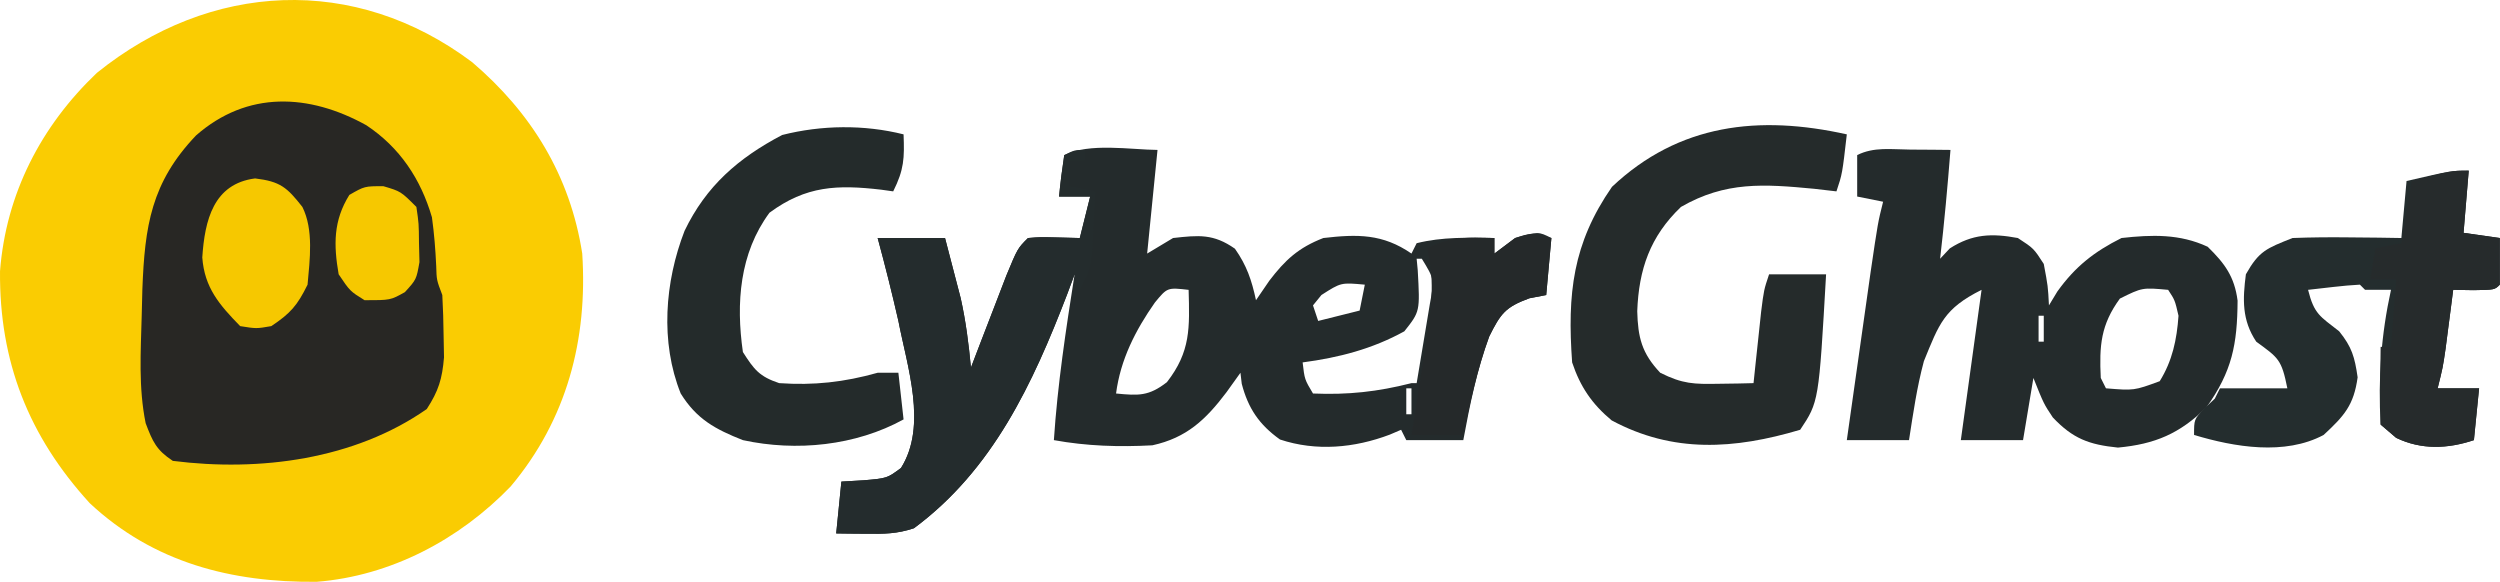
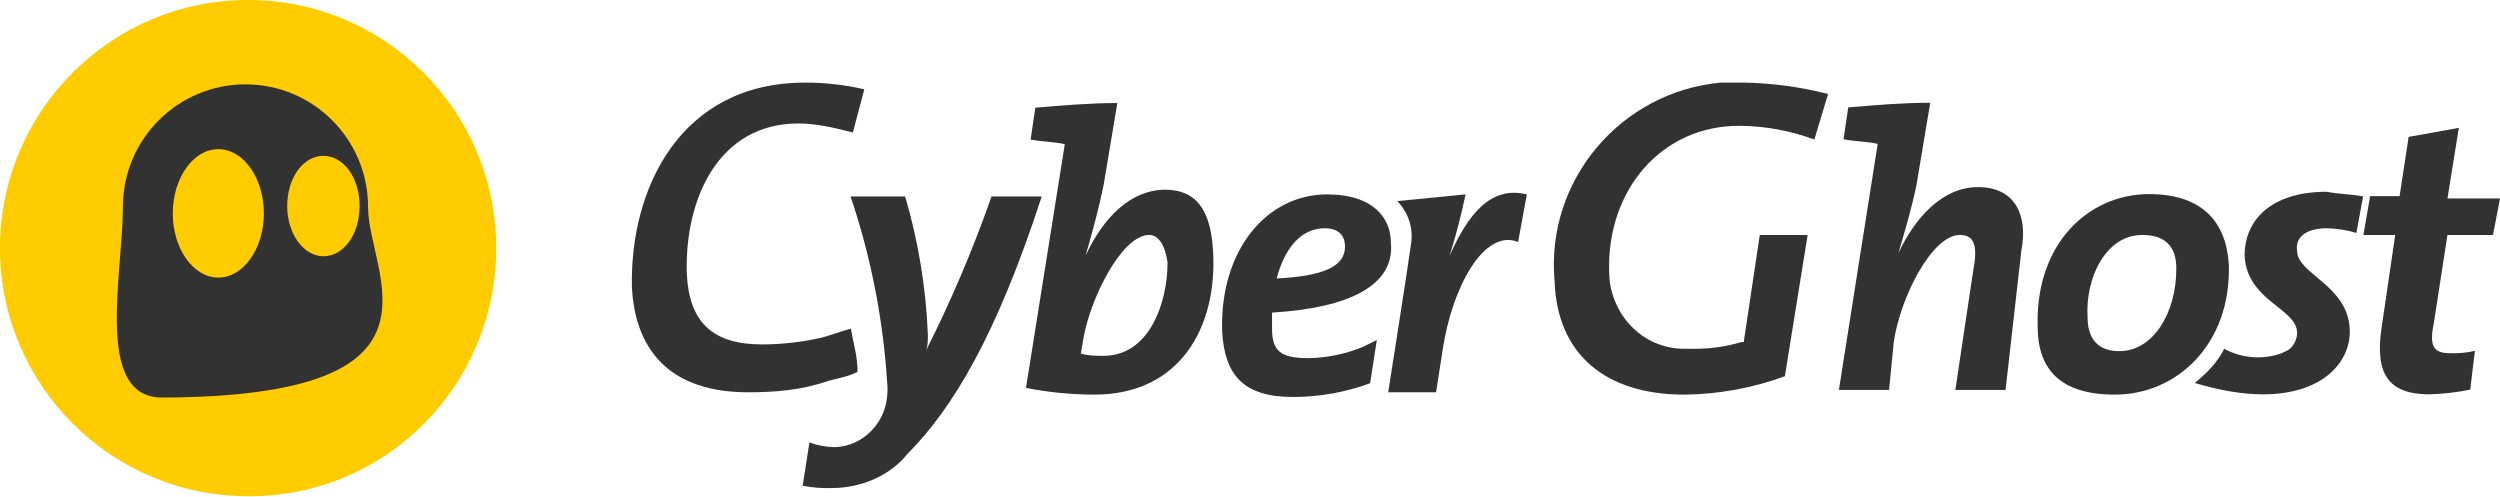
- <svg xmlns="http://www.w3.org/2000/svg" width="300" height="69.821">
-   <path d="M56.658 7.461c7.122 6.077 11.764 13.625 13.211 22.967.669 10.301-1.84 19.913-8.59 27.948C55.12 64.76 46.88 69.117 37.988 69.818c-10.212.09-19.574-2.296-27.219-9.438C3.407 52.319-.087 43.362.002 32.547.719 23.252 4.924 15.125 11.624 8.746 25.241-2.224 42.559-3.123 56.658 7.461z" fill="#facc02" />
-   <path d="M138.902 17.99l-1.244 12.438 3.11-1.866c3.085-.343 4.845-.528 7.424 1.283 1.424 2.028 2.007 3.77 2.527 6.18l1.594-2.332c1.913-2.503 3.491-3.969 6.491-5.131 4.081-.472 7.117-.52 10.573 1.866l.622-1.244c3.09-.772 6.161-.67 9.329-.622v1.866l2.488-1.866c2.77-.792 2.77-.792 4.353 0l-.622 6.841-2.021.389c-2.899 1.063-3.451 1.849-4.82 4.587-1.491 4.042-2.325 8.212-3.11 12.438h-6.841l-.622-1.244-1.36.583c-4.251 1.606-8.835 2.03-13.177.583-2.489-1.778-3.815-3.727-4.587-6.686l-.155-1.322-1.671 2.332c-2.482 3.29-4.784 5.476-8.901 6.375-3.989.217-7.879.094-11.817-.622.441-6.696 1.447-13.275 2.488-19.902l-.892 2.393c-4.123 10.728-8.92 21.072-18.388 28.081-2.043.681-3.568.684-5.714.661l-2.048-.017-1.567-.022.622-6.219 2.643-.155c2.841-.243 2.841-.243 4.509-1.477 3.202-5.07.733-12.208-.311-17.647a249.14 249.14 0 0 0-2.488-9.951h8.085l1.205 4.626.678 2.602c.616 2.773.962 5.494 1.227 8.321l1.181-3.085 1.54-3.989 1.531-3.979c1.346-3.251 1.346-3.251 2.59-4.494 1.482-.121 1.482-.121 3.187-.078l3.032.078 1.244-4.975h-3.732c.158-1.664.368-3.323.622-4.975 3.019-1.509 7.995-.647 11.195-.622zm31.096 13.06l.131 1.387c.274 4.942.274 4.942-1.608 7.32-3.84 2.119-7.864 3.16-12.205 3.732.236 2.047.236 2.047 1.244 3.732 4.215.176 7.737-.208 11.817-1.244h.622l1.011-6.064.568-3.411c.553-2.981.553-2.981-.957-5.452h-.622zm-11.428 4.353l-1.011 1.244.622 1.866 4.975-1.244.622-3.11c-2.856-.265-2.856-.265-5.209 1.244zm-19.979.894c-2.324 3.312-4.139 6.851-4.664 10.923 2.693.264 3.925.334 6.103-1.36 2.864-3.682 2.726-6.526 2.604-11.078-2.553-.289-2.553-.289-4.043 1.516zm30.163 10.301v3.11h.622v-3.11h-.622z" fill="#242b2c" />
-   <path d="M43.954 15.026c4.016 2.658 6.537 6.452 7.879 11.049.268 1.954.424 3.876.513 5.845.046 1.689.046 1.689.731 3.484.092 1.618.138 3.238.155 4.859l.049 2.616c-.214 2.59-.661 4.041-2.07 6.207-8.677 6.06-20.043 7.541-30.474 6.219-1.975-1.3-2.419-2.308-3.258-4.519-.871-4.272-.587-8.555-.474-12.895l.078-3.141c.286-7.634 1.06-12.845 6.44-18.495 6.156-5.402 13.569-5.029 20.431-1.229z" fill="#282724" />
-   <path d="M229.159 17.951l2.765.017 2.133.022c-.347 4.363-.737 8.713-1.244 13.06l1.166-1.244c2.716-1.738 5.018-1.827 8.163-1.244 1.905 1.244 1.905 1.244 3.11 3.11.505 2.682.505 2.682.622 4.975l1.011-1.671c2.143-2.989 4.418-4.774 7.696-6.414 3.651-.406 6.981-.514 10.339 1.049 2.049 1.995 3.219 3.588 3.591 6.467-.037 5.252-.65 8.464-3.746 12.813-3.206 3.146-6.151 4.404-10.612 4.82-3.474-.352-5.409-1.077-7.813-3.615-1.088-1.633-1.088-1.633-2.332-4.742l-1.244 7.463H235.3l2.488-18.036c-4.523 2.262-5.088 4.076-6.919 8.551-.841 3.124-1.291 6.288-1.788 9.484h-7.463l1.827-12.905 1.028-7.259c.877-5.957.877-5.957 1.499-8.445l-3.11-.622v-4.975c2.014-1.007 4.07-.678 6.297-.661zm25.227 17.88c-2.293 3.142-2.484 5.645-2.293 9.523l.622 1.244c3.367.278 3.367.278 6.452-.855 1.523-2.46 2.05-4.978 2.254-7.852-.432-1.873-.432-1.873-1.244-3.11-3.099-.284-3.099-.284-5.792 1.05zm-9.756 2.06v3.11h.622v-3.11h-.622z" fill="#242b2c" />
-   <path d="M221.618 16.124c-.544 4.742-.544 4.742-1.244 6.841l-2.682-.311c-6.008-.569-10.606-.915-15.976 2.177-3.699 3.538-5.06 7.473-5.247 12.516.083 3.137.536 5.038 2.76 7.385 2.699 1.349 4.032 1.376 6.997 1.322l2.381-.034 1.817-.044.25-2.383.333-3.097.328-3.083c.333-2.631.333-2.631.955-4.497h6.841c-.872 15.301-.872 15.301-3.11 18.658-7.909 2.35-15.247 2.834-22.623-1.127-2.364-1.97-3.771-4.045-4.742-6.958-.591-8.227.06-14.261 4.781-21.068 8.038-7.583 17.654-8.641 28.181-6.297z" fill="#252b2b" />
-   <path d="M296.249 20.477l-.622 7.463 4.353.622v5.597c-.622.622-.622.622-3.148.661l-2.449-.039-.25 1.953-.333 2.556-.328 2.536c-.333 2.284-.333 2.284-.955 4.771h4.975l-.622 6.219c-3.163 1.054-6.297 1.181-9.329-.272l-1.866-1.594c-.311-5.548.056-10.751 1.244-16.17h-3.11l-.622-.622c-1.052.056-2.102.153-3.148.272l-3.071.35c.734 2.937 1.441 3.176 3.732 4.975 1.529 1.899 1.862 3.081 2.216 5.52-.458 3.357-1.62 4.639-4.081 6.919-4.654 2.49-10.719 1.458-15.548 0 0-1.866 0-1.866 1.205-3.148l1.283-1.205.622-1.244h8.085c-.695-3.476-1.059-3.642-3.732-5.597-1.731-2.596-1.633-5.079-1.244-8.085 1.583-2.814 2.483-3.108 5.597-4.353 2.24-.086 4.483-.105 6.725-.078l3.588.034 2.748.044.622-6.841c5.364-1.244 5.364-1.244 7.463-1.244zm-12.438 9.329l.622 1.866z" fill="#242d2e" />
-   <path d="M108.428 16.124c.11 2.862.067 4.219-1.244 6.841l-1.436-.202c-5.252-.61-9.009-.488-13.413 2.767-3.587 4.853-4.03 10.851-3.187 16.714 1.34 2.106 1.973 2.938 4.353 3.732 4.165.289 7.785-.112 11.817-1.244h2.488l.622 5.597c-5.744 3.163-12.873 3.884-19.28 2.488-3.327-1.312-5.565-2.53-7.463-5.597-2.477-6.174-1.912-13.392.462-19.518 2.593-5.395 6.45-8.735 11.705-11.501 4.736-1.201 9.828-1.265 14.576-.078z" fill="#242b2b" />
-   <path d="M130.195 17.99v1.244h-1.866v3.11l3.11.622-.233 4.509-.131 2.536c-.258 2.284-.258 2.284-1.501 4.771l-.622-1.866-.892 2.393c-4.123 10.728-8.92 21.072-18.388 28.081-2.043.681-3.568.684-5.714.661l-2.048-.017-1.567-.022.622-6.219 2.643-.155c2.841-.243 2.841-.243 4.509-1.477 3.202-5.07.733-12.208-.311-17.647a249.14 249.14 0 0 0-2.488-9.951h8.085l1.205 4.626.678 2.602c.616 2.773.962 5.494 1.227 8.321l1.181-3.085 1.54-3.989 1.531-3.979c1.346-3.251 1.346-3.251 2.59-4.494 1.482-.121 1.482-.121 3.187-.078l3.032.078 1.244-4.975h-3.732c.158-1.664.368-3.323.622-4.975 1.244-.622 1.244-.622 2.488-.622z" fill="#242c2d" />
-   <path d="M296.249 20.477l-.622 7.463 4.353.622v5.597c-.622.622-.622.622-3.148.661l-2.449-.039-.25 1.953-.333 2.556-.328 2.536c-.333 2.284-.333 2.284-.955 4.771h4.975l-.622 6.219c-3.163 1.054-6.297 1.181-9.329-.272l-1.866-1.594-.039-4.703.017-2.607.022-2.019h1.244l.622-8.085h-3.11l.622-3.732 3.11-.622 1.244-7.463c4.742-1.244 4.742-1.244 6.841-1.244z" fill="#262b2c" />
-   <path d="M186.168 28.563l-.622 6.841-2.021.389c-2.899 1.063-3.451 1.849-4.82 4.587-1.397 3.845-2.272 7.819-3.11 11.817h-6.219l.544-3.406.7-4.446.7-4.417c.505-3.622.812-6.562-.078-10.121 2.913-1.457 4.871-1.338 8.085-1.244v1.866l2.488-1.866c1.866-.622 1.866-.622 4.353 0z" fill="#25292a" />
-   <path d="M30.61 21.41c3.027.367 3.826 1.067 5.675 3.421 1.372 2.744.89 6.342.622 9.329-1.232 2.506-2.05 3.44-4.353 4.975-1.788.311-1.788.311-3.732 0-2.509-2.566-4.282-4.619-4.548-8.24.294-4.475 1.345-8.84 6.336-9.484zm15.392.933c2.099.622 2.099.622 3.965 2.488.292 1.999.292 1.999.311 4.315l.058 2.31c-.369 2.082-.369 2.082-1.749 3.6-1.73.969-1.73.969-4.839.969-1.749-1.088-1.749-1.088-3.11-3.11-.612-3.545-.642-6.432 1.283-9.523 1.827-1.05 1.827-1.05 4.081-1.05z" fill="#f6c800" />
+ <svg xmlns="http://www.w3.org/2000/svg" viewBox="0 0 856.5 170">
+   <defs>
+     <style>.cls-1{fill:#fc0;}.cls-2{fill:#323232;}</style>
+   </defs>
+   <g id="Layer_2" data-name="Layer 2">
+     <g id="Layer_1-2" data-name="Layer 1">
+       <path class="cls-1" d="M170,85a85,85,0,1,0-85,85c47.1.3,85-37.9,85-85Z" />
+       <path class="cls-2" d="M126.1,70.9a42,42,0,0,0-84,0c0,23.2-9.9,65.3,13.4,65.3C158.9,135.9,126.1,94.2,126.1,70.9ZM74.8,95.1c-8.6,0-15.6-9.9-15.6-22s7-22,15.6-22,15.6,9.9,15.6,22S83.4,95.1,74.8,95.1Zm36-7.3c-6.7,0-12.4-7.6-12.4-17.2s5.4-17.2,12.4-17.2,12.4,7.6,12.4,17.2S117.8,87.8,110.8,87.8Z" />
+       <path class="cls-2" d="M256.3,134.4c-31.2,0-39-19.5-39.8-35.9-.8-33.6,16.4-70.2,59.3-70.2a88.92,88.92,0,0,1,20.3,2.3l-3.9,14.8c-6.2-1.6-12.5-3.1-18.7-3.1-27.3,0-39,25.8-38.2,51.5.8,16.4,8.6,24.2,25.8,24.2a93.62,93.62,0,0,0,20.3-2.3c3.1-.8,7-2.3,10.1-3.1.8,4.7,2.3,9.4,2.3,14.8-3.1,1.6-7,2.3-10.1,3.1-8.7,3.1-18,3.9-27.4,3.9Z" />
+       <path class="cls-2" d="M310.9,155.5c-6.2,7.8-16.4,11.7-25.8,11.7a43.05,43.05,0,0,1-10.1-.8l2.3-14.8a27.44,27.44,0,0,0,8.6,1.6,18.07,18.07,0,0,0,12.5-5.5c4.7-4.7,6.2-10.9,5.5-17.2a247.75,247.75,0,0,0-12.5-63.2h18.7a195.7,195.7,0,0,1,7.8,47.6c0,1.6,0,3.9-.8,5.5h0a440.72,440.72,0,0,0,22.6-53.1h17.2C341.4,114.9,326.5,139.8,310.9,155.5Z" />
+       <path class="cls-2" d="M374.9,135.2a123.72,123.72,0,0,1-23.4-2.3l13.3-83.5h0c-3.1-.8-7.8-.8-11.7-1.6l1.6-10.9c9.4-.8,18.7-1.6,28.1-1.6l-4.7,28.1c-1.6,7.8-3.9,16.4-6.2,24.2h0C378.1,74.3,387.5,65,399.2,65c10.1,0,15.6,6.2,16.4,21.1C417.1,111.7,404.6,135.2,374.9,135.2Zm18.8-54.7c-9.4,0-20.3,21.9-22.6,35.9l-.8,4.7c2.3.8,5.5.8,7.8.8,15.6,0,21.9-18,21.9-32-.9-6.2-3.2-9.4-6.3-9.4Z" />
+       <path class="cls-2" d="M435.8,107.1v5.5c0,7.8,3.1,10.1,12.5,10.1a50.81,50.81,0,0,0,18.7-3.9l4.7-2.3-2.3,14.8a76.65,76.65,0,0,1-26.5,4.7c-17.2,0-23.4-7.8-24.2-22.6-.8-28.1,15.6-46.8,35.9-46.8,16.4,0,21.9,8.6,21.9,16.4C478,97.7,462.3,105.5,435.8,107.1Zm18-28.9c-8.6,0-14,7.8-16.4,17.2,15.6-.8,23.4-3.9,23.4-10.9,0-4-2.4-6.3-7-6.3Z" />
+       <path class="cls-2" d="M520.1,82.9c-11.7-4.7-22.6,15.6-25.8,36.7L492,134.4H475.6s7-44.5,7.8-50.7a17.12,17.12,0,0,0-4.7-14.8l23.4-2.3a211.74,211.74,0,0,1-5.5,21.1h0c6.2-14,14-24.2,26.5-21.1Z" />
+       <path class="cls-2" d="M577.1,135.2c-27.3,0-43.7-14-44.5-39-3.1-34.3,22.6-64.8,57-67.9h7.8a124.79,124.79,0,0,1,28.9,3.9l-4.7,15.6a75.72,75.72,0,0,0-25.8-4.7c-26.5,0-45.3,21.9-44.5,49.9,0,14,10.9,26.5,25.8,26.5H581a56.13,56.13,0,0,0,15.6-2.3h.8l5.5-36.7h16.4l-7.8,48.4A103.63,103.63,0,0,1,577.1,135.2Z" />
+       <path class="cls-2" d="M687.1,133.6H669.9l6.2-41.4c1.6-8.6,0-11.7-4.7-11.7-9.4,0-20.3,21.1-22.6,36.7l-1.6,16.4H630l13.3-84.3h0c-3.1-.8-7.8-.8-11.7-1.6l1.6-10.9c9.4-.8,18.7-1.6,28.1-1.6l-4.7,28.1c-1.6,7.8-3.9,15.6-6.2,23.4h0c5.5-11.7,14.8-22.6,27.3-22.6s17.2,9.4,14.8,21.9Z" />
+       <path class="cls-2" d="M724.6,135.2c-18.7,0-26.5-8.6-26.5-23.4-.8-28.1,17.2-45.3,38.2-45.3,18.7,0,26.5,10.1,27.3,24.2C764.4,118,745.7,135.2,724.6,135.2Zm9.3-54.7c-12.5,0-19.5,14.8-18.7,28.1,0,7,3.1,11.7,10.9,11.7,11.7,0,19.5-13.3,19.5-28.1q.15-11.7-11.7-11.7Z" />
+       <path class="cls-2" d="M854.1,80.5H838.5l-4.7,30.4c-1.6,7.8,0,10.1,5.5,10.1a31.37,31.37,0,0,0,8.6-.8l-1.6,13.3a84.62,84.62,0,0,1-14,1.6c-14,0-18.7-7-16.4-22.6l4.7-32H809.7L812,67.2h10.1l3.1-20.3,17.2-3.1L838.5,68h18Z" />
+       <path class="cls-2" d="M797.2,78.2a38.16,38.16,0,0,1,10.1,1.6l2.3-12.5c-3.9-.8-8.6-.8-12.5-1.6-18.7,0-28.1,9.4-28.1,21.9.8,15.6,18,18,18,26.5,0,2.3-1.6,5.5-3.9,6.2h0l-1.6.8a24.3,24.3,0,0,1-19.5-1.6c-2.3,4.7-6.2,8.6-10.1,11.7,7.8,2.3,15.6,3.9,23.4,3.9,21.1,0,30.4-11.7,29.7-22.6-.8-14.8-18-18.7-18-26.5C786.2,81.3,790.1,78.2,797.2,78.2Z" />
+     </g>
+   </g>
</svg>
